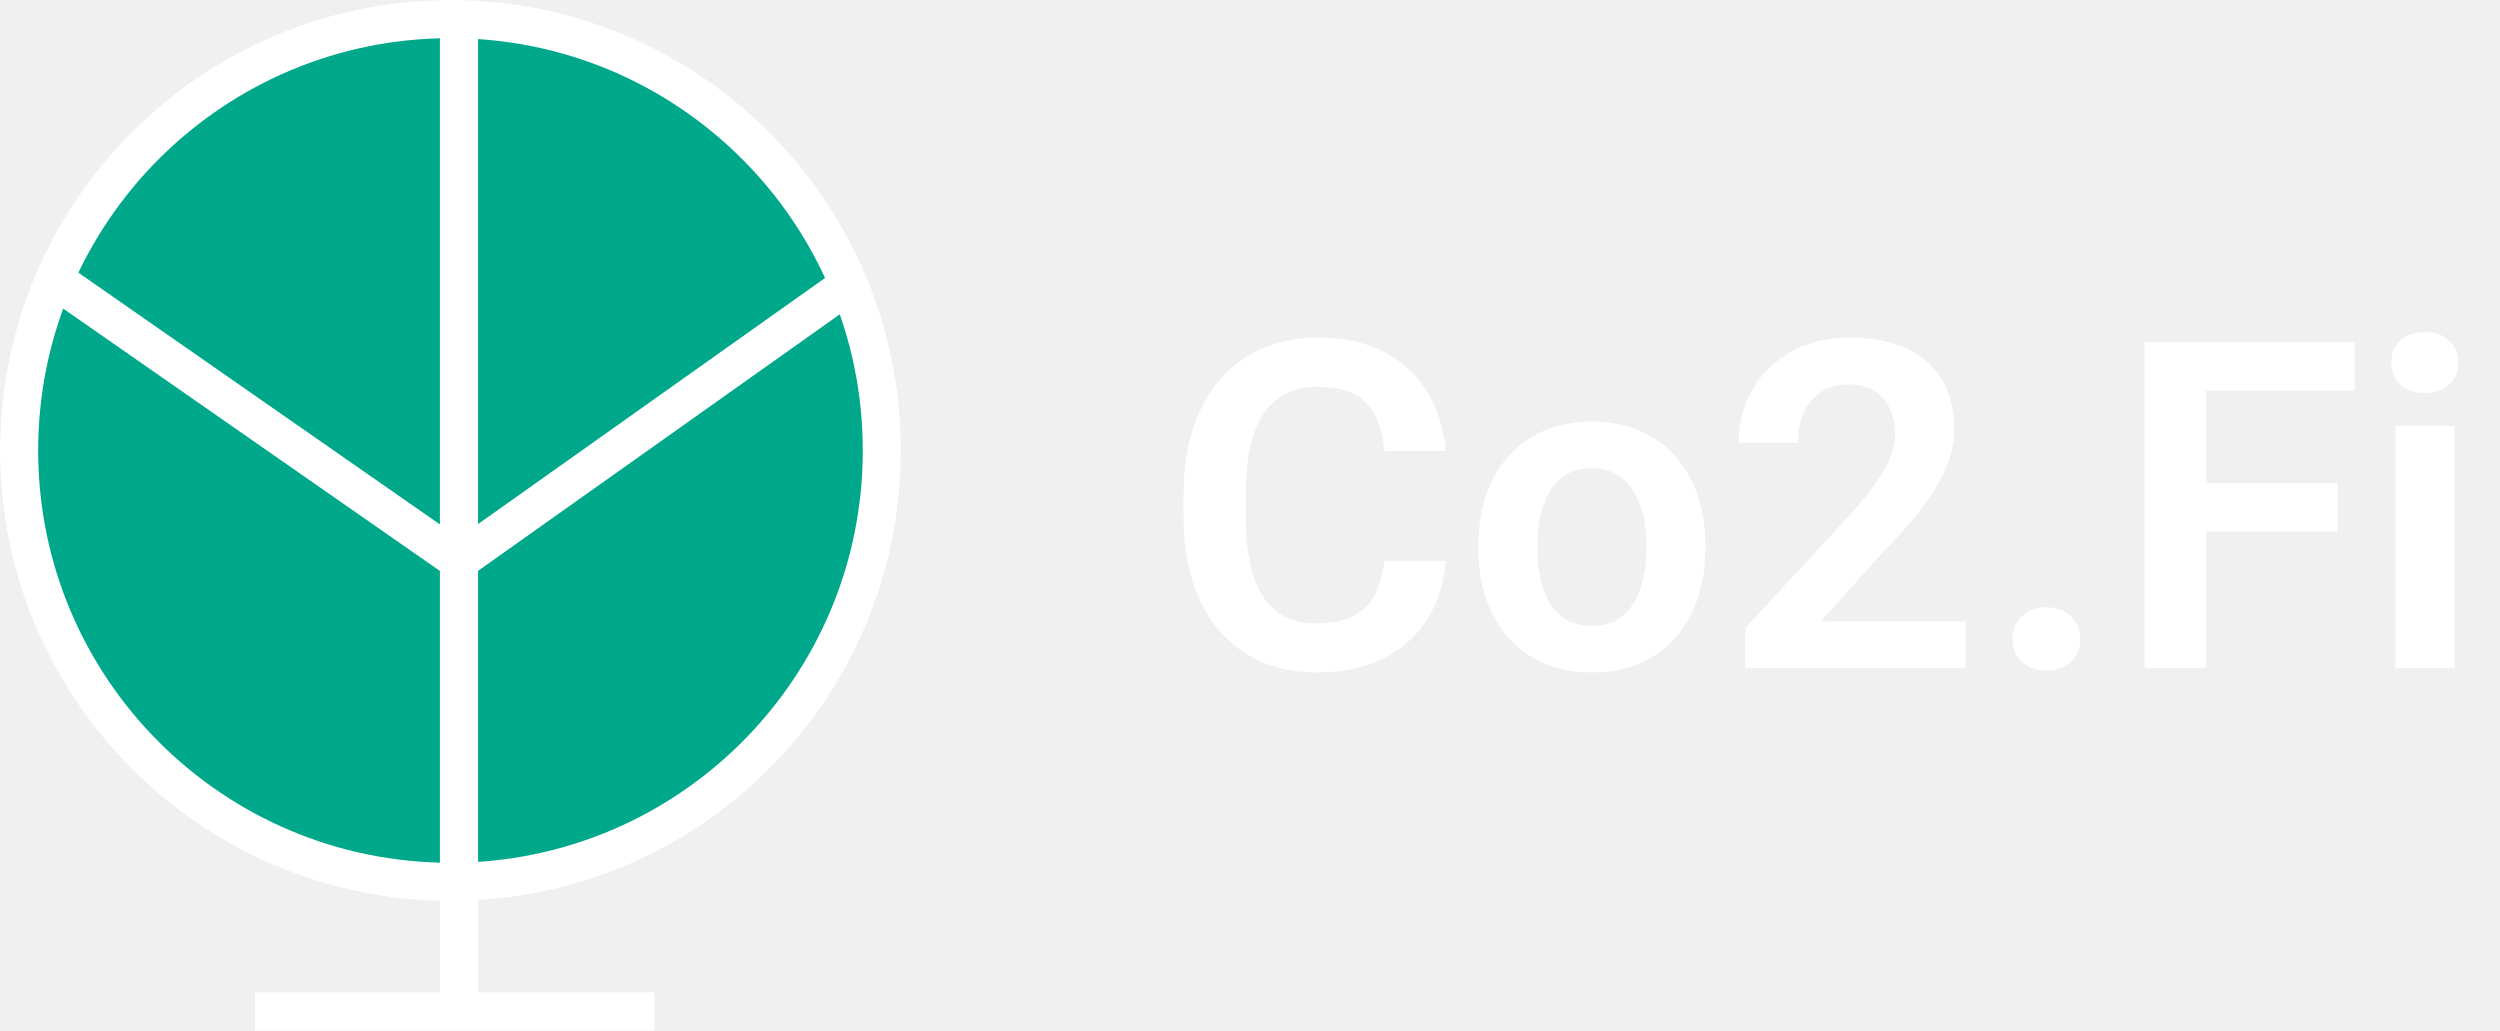
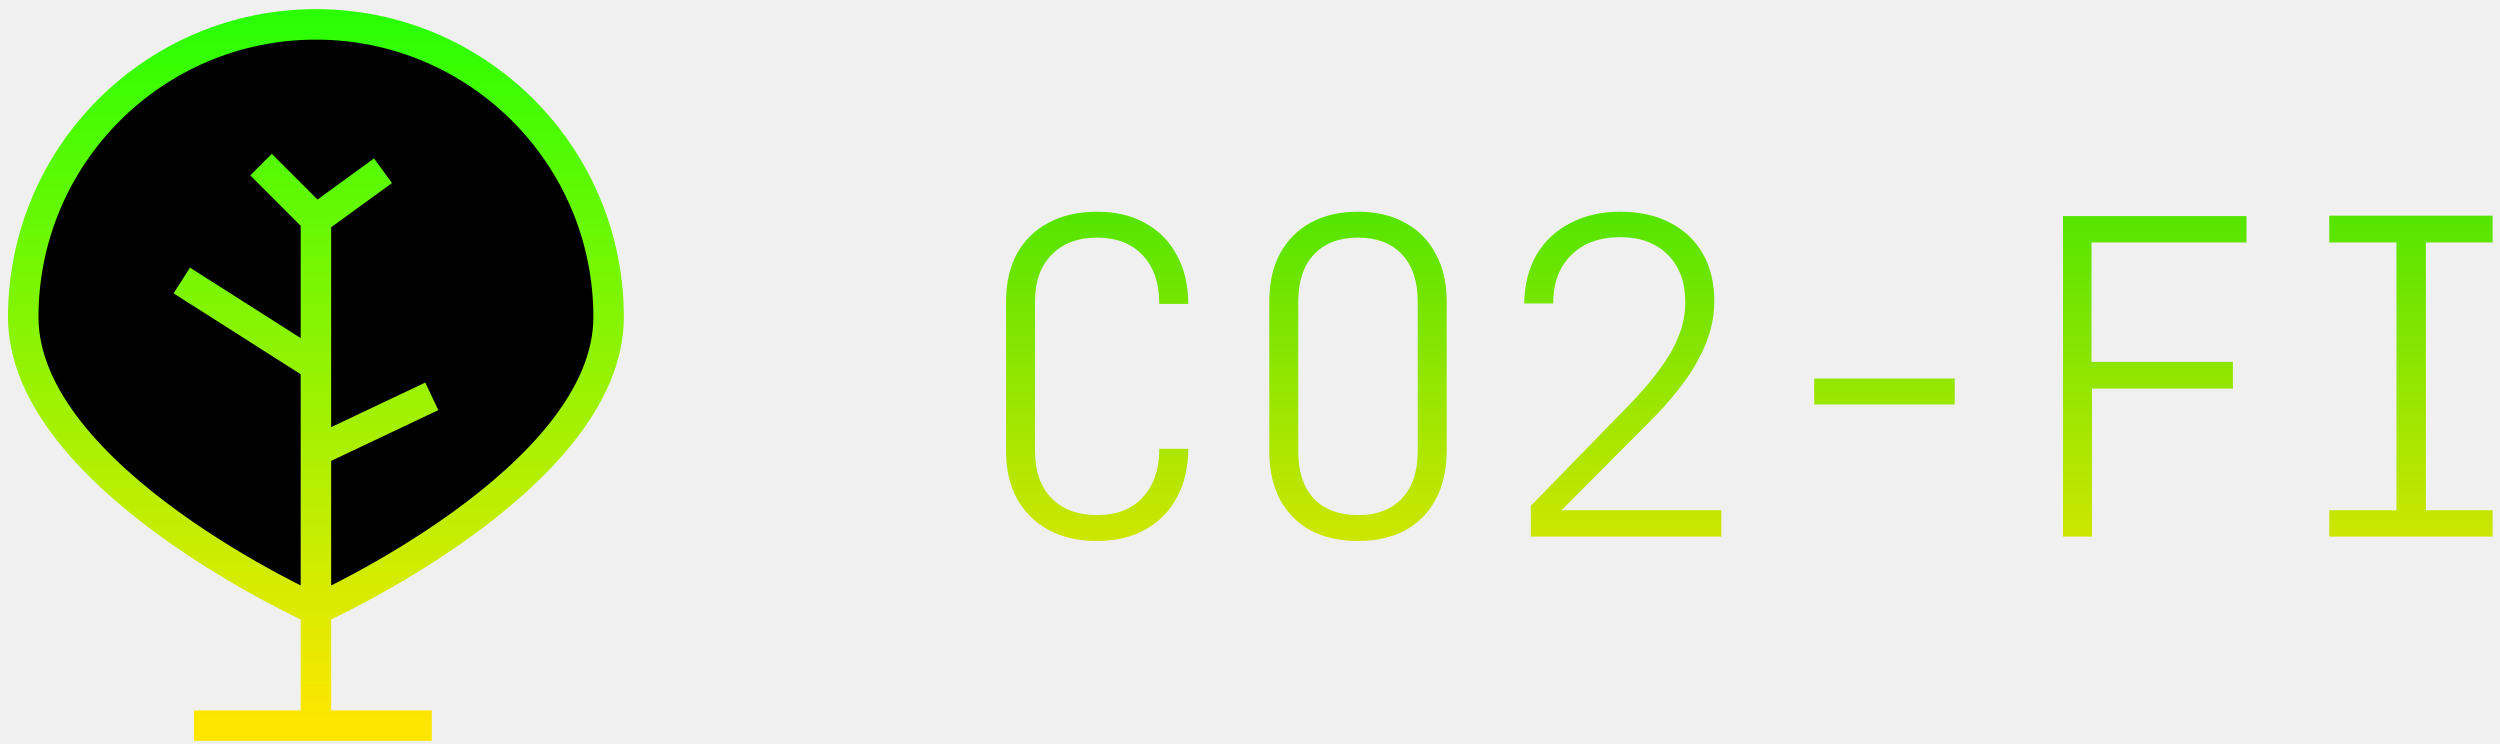
- <svg xmlns="http://www.w3.org/2000/svg" width="131" height="54" viewBox="0 0 131 54" fill="none">
-   <path d="M24.05 44.092V53M24.05 53H13.361M24.05 53H34.294" stroke="white" stroke-width="2" />
-   <mask id="mask0_89_517" style="mask-type:alpha" maskUnits="userSpaceOnUse" x="0" y="0" width="48" height="48">
-     <rect width="47.21" height="47.21" rx="23.605" fill="#006E5B" />
-   </mask>
-   <g mask="url(#mask0_89_517)">
-     <rect x="1" y="1" width="45.21" height="45.21" rx="22.605" fill="#00A88B" stroke="white" stroke-width="2" />
-     <path d="M24.051 29.395V0M24.051 29.395L48.546 12.025M24.051 29.395L-0.891 12.025M24.051 29.395V50.773" stroke="white" stroke-width="2" />
-   </g>
-   <path d="M72.533 29.387H75.756C75.67 30.527 75.353 31.539 74.807 32.422C74.26 33.297 73.498 33.984 72.522 34.484C71.545 34.984 70.361 35.234 68.971 35.234C67.9 35.234 66.936 35.047 66.076 34.672C65.225 34.289 64.494 33.746 63.885 33.043C63.283 32.332 62.822 31.48 62.502 30.488C62.182 29.488 62.022 28.367 62.022 27.125V25.824C62.022 24.582 62.185 23.461 62.514 22.461C62.842 21.461 63.31 20.609 63.92 19.906C64.537 19.195 65.275 18.648 66.135 18.266C67.002 17.883 67.971 17.691 69.041 17.691C70.432 17.691 71.607 17.949 72.568 18.465C73.529 18.973 74.275 19.672 74.807 20.562C75.338 21.453 75.658 22.477 75.768 23.633H72.545C72.482 22.914 72.326 22.305 72.076 21.805C71.834 21.305 71.467 20.926 70.975 20.668C70.49 20.402 69.846 20.27 69.041 20.27C68.416 20.27 67.865 20.387 67.389 20.621C66.92 20.855 66.529 21.207 66.217 21.676C65.904 22.137 65.67 22.715 65.514 23.41C65.357 24.098 65.279 24.895 65.279 25.801V27.125C65.279 27.992 65.35 28.77 65.49 29.457C65.631 30.145 65.85 30.727 66.147 31.203C66.443 31.68 66.826 32.043 67.295 32.293C67.764 32.543 68.322 32.668 68.971 32.668C69.76 32.668 70.4 32.543 70.893 32.293C71.393 32.043 71.772 31.676 72.029 31.191C72.295 30.707 72.463 30.105 72.533 29.387ZM77.467 28.789V28.543C77.467 27.613 77.6 26.758 77.865 25.977C78.131 25.188 78.518 24.504 79.025 23.926C79.533 23.348 80.154 22.898 80.889 22.578C81.623 22.25 82.459 22.086 83.397 22.086C84.35 22.086 85.193 22.25 85.928 22.578C86.67 22.898 87.295 23.348 87.803 23.926C88.311 24.504 88.697 25.188 88.963 25.977C89.228 26.758 89.361 27.613 89.361 28.543V28.789C89.361 29.711 89.228 30.566 88.963 31.355C88.697 32.137 88.311 32.82 87.803 33.406C87.295 33.984 86.674 34.434 85.939 34.754C85.205 35.074 84.365 35.234 83.42 35.234C82.482 35.234 81.643 35.074 80.9 34.754C80.158 34.434 79.533 33.984 79.025 33.406C78.518 32.82 78.131 32.137 77.865 31.355C77.6 30.566 77.467 29.711 77.467 28.789ZM80.561 28.543V28.789C80.561 29.344 80.615 29.863 80.725 30.348C80.834 30.832 81.002 31.258 81.228 31.625C81.455 31.992 81.748 32.281 82.107 32.492C82.475 32.695 82.912 32.797 83.42 32.797C83.92 32.797 84.35 32.695 84.709 32.492C85.068 32.281 85.361 31.992 85.588 31.625C85.822 31.258 85.994 30.832 86.103 30.348C86.213 29.863 86.268 29.344 86.268 28.789V28.543C86.268 27.996 86.213 27.484 86.103 27.008C85.994 26.523 85.822 26.098 85.588 25.73C85.361 25.355 85.064 25.062 84.697 24.852C84.338 24.633 83.904 24.523 83.397 24.523C82.897 24.523 82.467 24.633 82.107 24.852C81.748 25.062 81.455 25.355 81.228 25.73C81.002 26.098 80.834 26.523 80.725 27.008C80.615 27.484 80.561 27.996 80.561 28.543ZM103.002 32.562V35H91.447V32.914L96.99 26.926C97.568 26.27 98.025 25.699 98.361 25.215C98.697 24.73 98.936 24.293 99.076 23.902C99.225 23.504 99.299 23.125 99.299 22.766C99.299 22.242 99.205 21.785 99.018 21.395C98.83 20.996 98.557 20.688 98.197 20.469C97.846 20.25 97.412 20.141 96.897 20.141C96.326 20.141 95.838 20.273 95.432 20.539C95.033 20.797 94.728 21.156 94.518 21.617C94.314 22.078 94.213 22.605 94.213 23.199H91.107C91.107 22.191 91.342 21.273 91.811 20.445C92.279 19.609 92.951 18.941 93.826 18.441C94.701 17.941 95.74 17.691 96.943 17.691C98.115 17.691 99.107 17.887 99.92 18.277C100.732 18.66 101.35 19.207 101.771 19.918C102.193 20.629 102.404 21.477 102.404 22.461C102.404 23.008 102.314 23.547 102.135 24.078C101.955 24.609 101.701 25.137 101.373 25.66C101.053 26.176 100.67 26.699 100.225 27.23C99.779 27.762 99.283 28.305 98.736 28.859L95.408 32.562H103.002ZM105.451 33.488C105.451 33.02 105.611 32.625 105.932 32.305C106.252 31.984 106.686 31.824 107.232 31.824C107.779 31.824 108.213 31.984 108.533 32.305C108.854 32.625 109.014 33.02 109.014 33.488C109.014 33.949 108.854 34.34 108.533 34.66C108.213 34.973 107.779 35.129 107.232 35.129C106.686 35.129 106.252 34.973 105.932 34.66C105.611 34.34 105.451 33.949 105.451 33.488ZM115.6 17.938V35H112.377V17.938H115.6ZM122.479 25.309V27.852H114.756V25.309H122.479ZM123.381 17.938V20.48H114.756V17.938H123.381ZM128.619 22.32V35H125.514V22.32H128.619ZM125.303 19.004C125.303 18.543 125.459 18.16 125.771 17.855C126.092 17.551 126.521 17.398 127.061 17.398C127.6 17.398 128.025 17.551 128.338 17.855C128.658 18.16 128.818 18.543 128.818 19.004C128.818 19.457 128.658 19.836 128.338 20.141C128.025 20.445 127.6 20.598 127.061 20.598C126.521 20.598 126.092 20.445 125.771 20.141C125.459 19.836 125.303 19.457 125.303 19.004Z" fill="white" />
+ <svg xmlns="http://www.w3.org/2000/svg" width="205" height="61" viewBox="0 0 205 61" fill="none">
+   <path d="M49.906 26C49.906 39.255 25.906 50 25.906 50C25.906 50 1.906 39.255 1.906 26C1.906 12.745 12.651 2 25.906 2C39.161 2 49.906 12.745 49.906 26Z" fill="black" />
+   <path d="M25.906 50C25.906 50 49.906 39.255 49.906 26C49.906 12.745 39.161 2 25.906 2C12.651 2 1.906 12.745 1.906 26C1.906 39.255 25.906 50 25.906 50ZM25.906 50V59.5H15.906H35.406M25.906 50V37M25.906 18V30M25.906 18L31.406 14M25.906 18L21.406 13.5M25.906 37L35.406 32.5M25.906 37V30M25.906 30L14.906 23" stroke="url(#paint0_linear_161_2)" stroke-width="2.5" />
+   <path d="M89.949 44.36C88.437 44.36 87.117 44.06 85.989 43.46C84.885 42.86 84.021 42.008 83.397 40.904C82.797 39.8 82.497 38.504 82.497 37.016V24.704C82.497 23.192 82.797 21.884 83.397 20.78C84.021 19.676 84.885 18.836 85.989 18.26C87.117 17.66 88.437 17.36 89.949 17.36C91.485 17.36 92.805 17.672 93.909 18.296C95.037 18.92 95.901 19.796 96.501 20.924C97.125 22.052 97.437 23.384 97.437 24.92H95.061C95.061 23.216 94.605 21.884 93.693 20.924C92.781 19.964 91.533 19.484 89.949 19.484C88.389 19.484 87.153 19.952 86.241 20.888C85.329 21.8 84.873 23.072 84.873 24.704V37.016C84.873 38.648 85.329 39.932 86.241 40.868C87.153 41.78 88.389 42.236 89.949 42.236C91.557 42.236 92.805 41.756 93.693 40.796C94.605 39.812 95.061 38.48 95.061 36.8H97.437C97.437 38.336 97.125 39.668 96.501 40.796C95.901 41.924 95.037 42.8 93.909 43.424C92.805 44.048 91.485 44.36 89.949 44.36ZM111.355 44.36C109.867 44.36 108.571 44.072 107.467 43.496C106.387 42.896 105.547 42.044 104.947 40.94C104.371 39.836 104.083 38.528 104.083 37.016V24.704C104.083 23.192 104.371 21.896 104.947 20.816C105.547 19.712 106.387 18.86 107.467 18.26C108.571 17.66 109.867 17.36 111.355 17.36C112.843 17.36 114.127 17.66 115.207 18.26C116.311 18.86 117.151 19.712 117.727 20.816C118.327 21.896 118.627 23.192 118.627 24.704V37.016C118.627 38.528 118.327 39.836 117.727 40.94C117.151 42.044 116.311 42.896 115.207 43.496C114.127 44.072 112.843 44.36 111.355 44.36ZM111.355 42.236C112.915 42.236 114.115 41.78 114.955 40.868C115.819 39.956 116.251 38.672 116.251 37.016V24.704C116.251 23.048 115.819 21.764 114.955 20.852C114.091 19.94 112.891 19.484 111.355 19.484C109.819 19.484 108.619 19.94 107.755 20.852C106.891 21.764 106.459 23.048 106.459 24.704V37.016C106.459 38.672 106.879 39.956 107.719 40.868C108.583 41.78 109.795 42.236 111.355 42.236ZM125.525 44V41.48L133.769 33.02C135.281 31.436 136.397 29.996 137.117 28.7C137.837 27.38 138.197 26.084 138.197 24.812C138.197 23.156 137.717 21.848 136.757 20.888C135.797 19.928 134.501 19.448 132.869 19.448C131.165 19.448 129.821 19.94 128.837 20.924C127.853 21.884 127.361 23.204 127.361 24.884H124.985C125.009 23.348 125.345 22.016 125.993 20.888C126.665 19.76 127.589 18.896 128.765 18.296C129.941 17.672 131.309 17.36 132.869 17.36C134.429 17.36 135.785 17.66 136.937 18.26C138.113 18.86 139.013 19.712 139.637 20.816C140.261 21.896 140.573 23.204 140.573 24.74C140.573 26.3 140.141 27.872 139.277 29.456C138.437 31.04 137.105 32.744 135.281 34.568L128.045 41.84H141.149V44H125.525ZM148.767 33.164V31.04H160.287V33.164H148.767ZM169.165 44V17.72H184.213V19.88H171.505V29.672H183.097V31.868H171.541V44H169.165ZM191.002 44V41.84H196.51V19.88H191.002V17.684H204.394V19.88H198.922V41.84H204.394V44H191.002Z" fill="url(#paint1_linear_161_2)" />
+   <defs>
+     <linearGradient id="paint0_linear_161_2" x1="25.906" y1="2" x2="25.906" y2="59.5" gradientUnits="userSpaceOnUse">
+       <stop stop-color="#2CFF04" />
+       <stop offset="1" stop-color="#FFE600" />
+     </linearGradient>
+     <linearGradient id="paint1_linear_161_2" x1="143.969" y1="7" x2="143.969" y2="55" gradientUnits="userSpaceOnUse">
+       <stop stop-color="#24E500" />
+       <stop offset="1" stop-color="#FFE600" />
+     </linearGradient>
+   </defs>
</svg>
